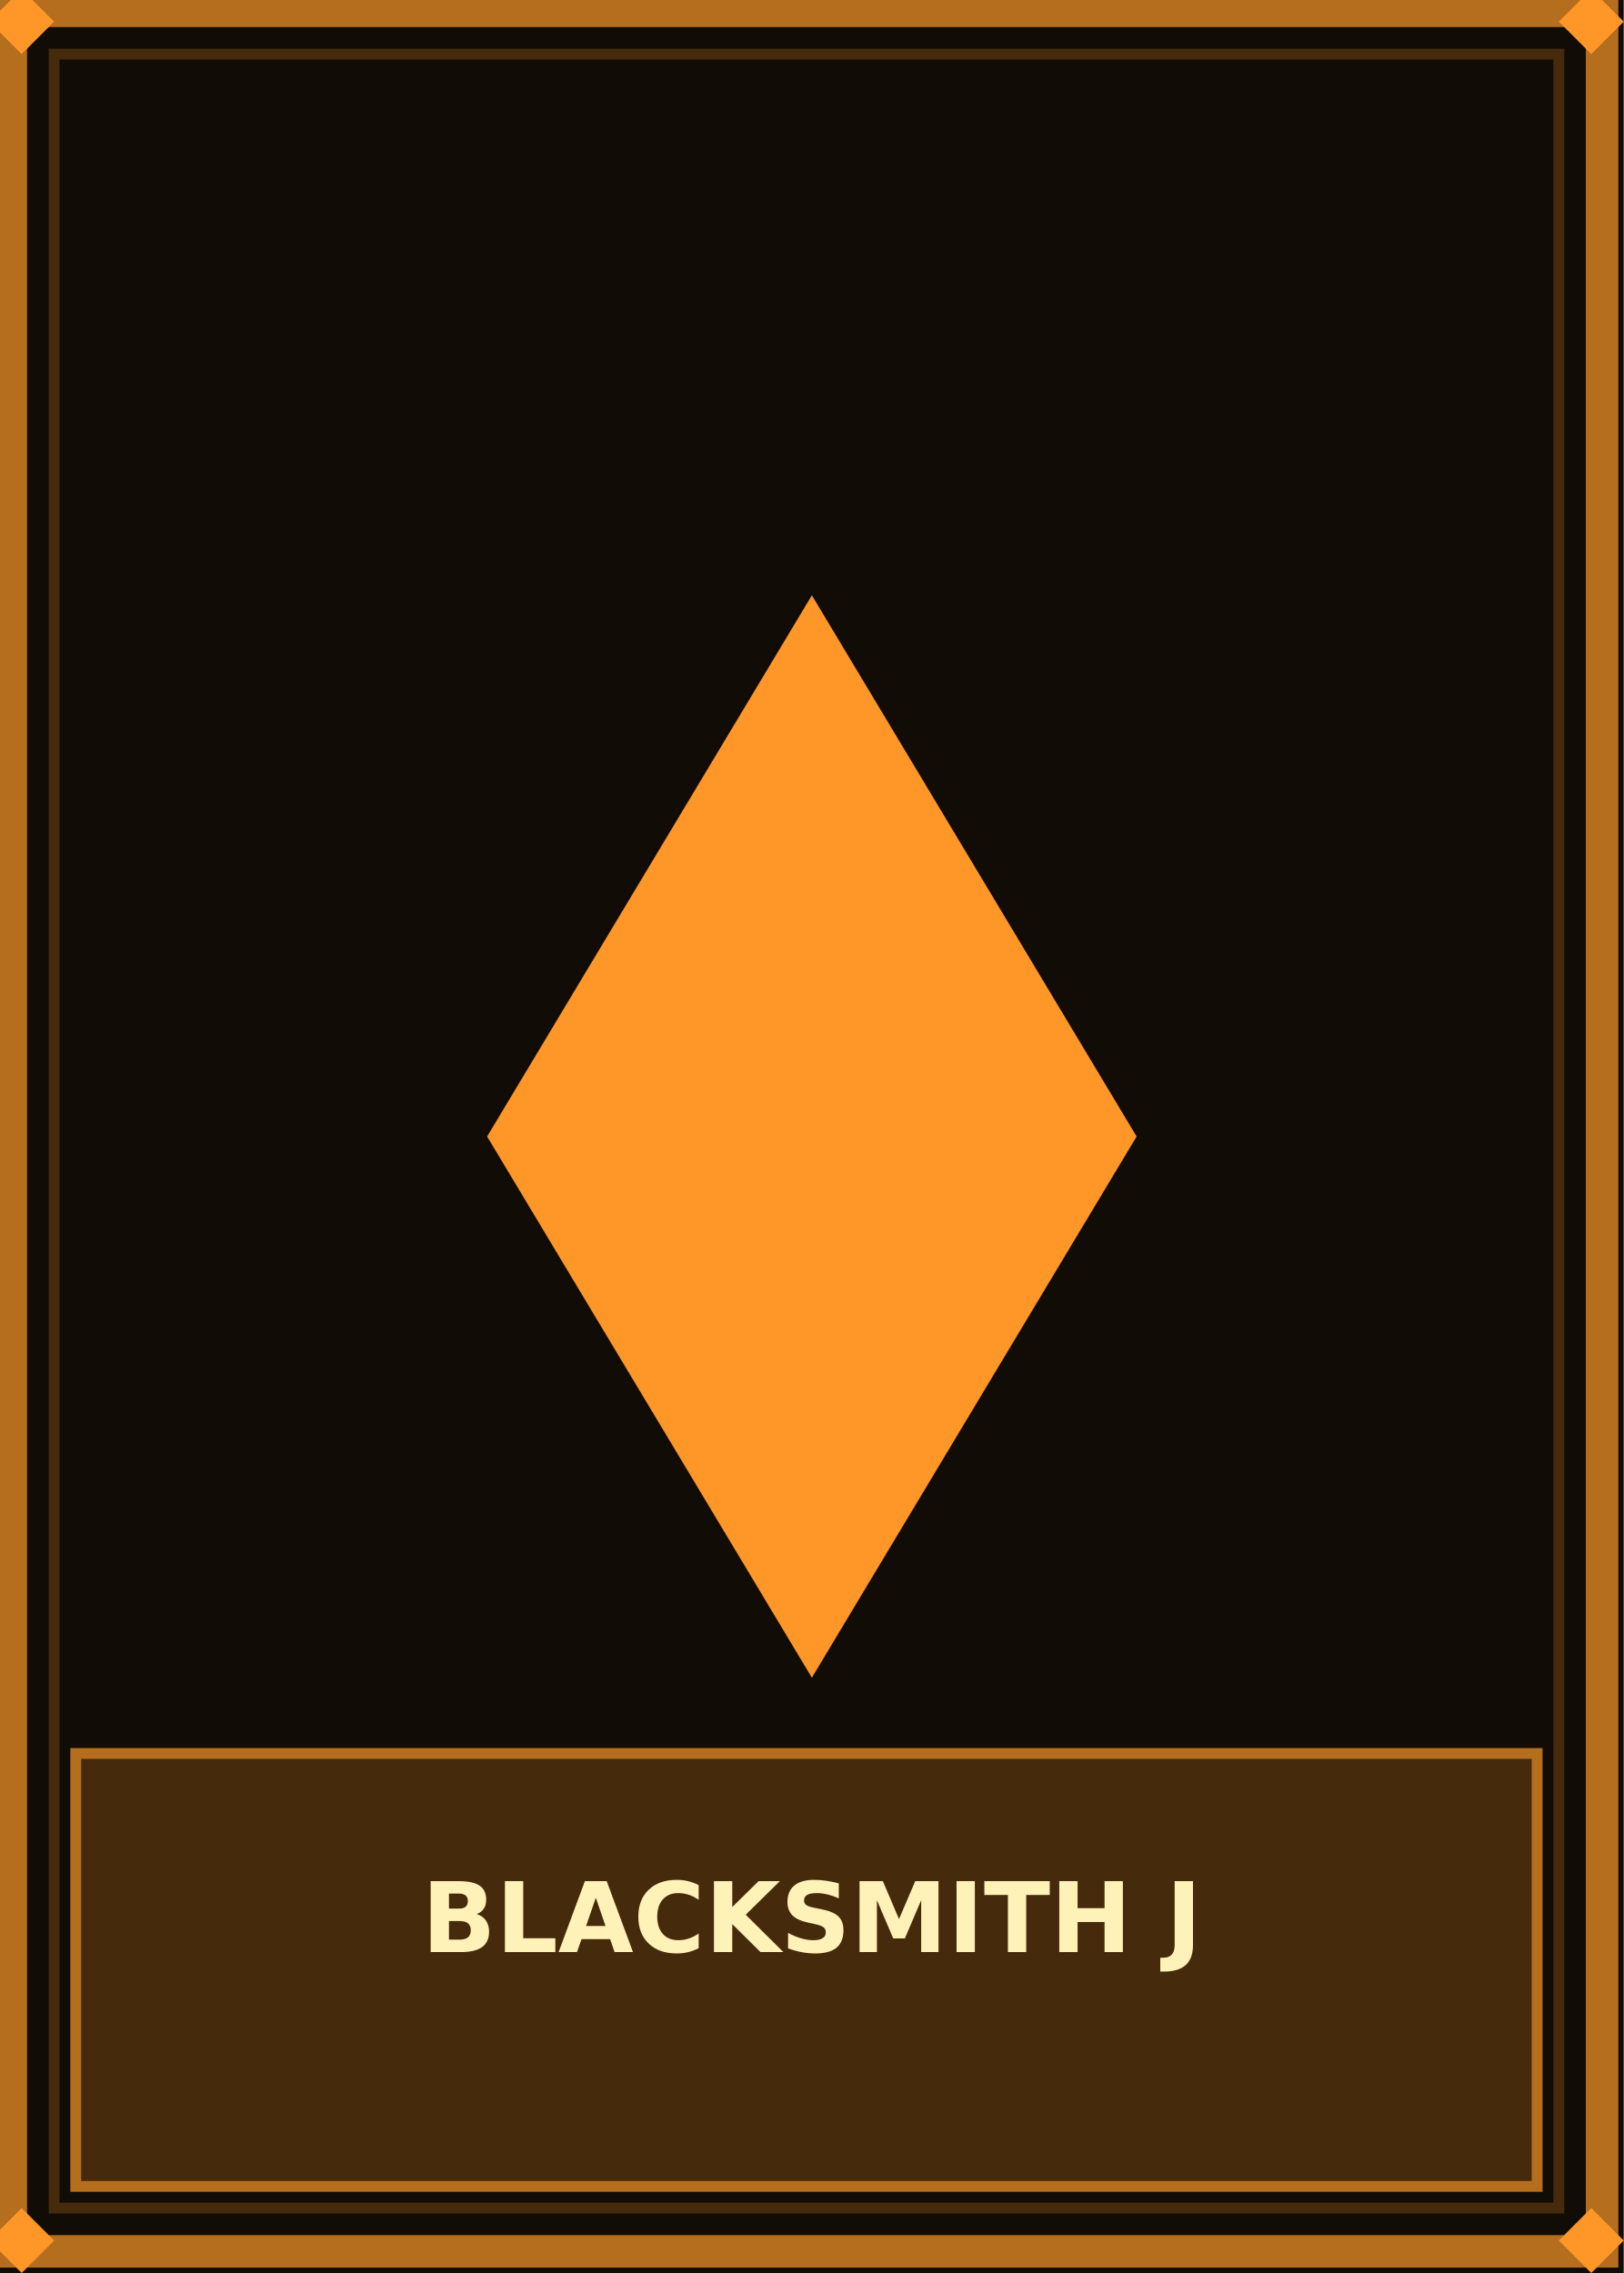
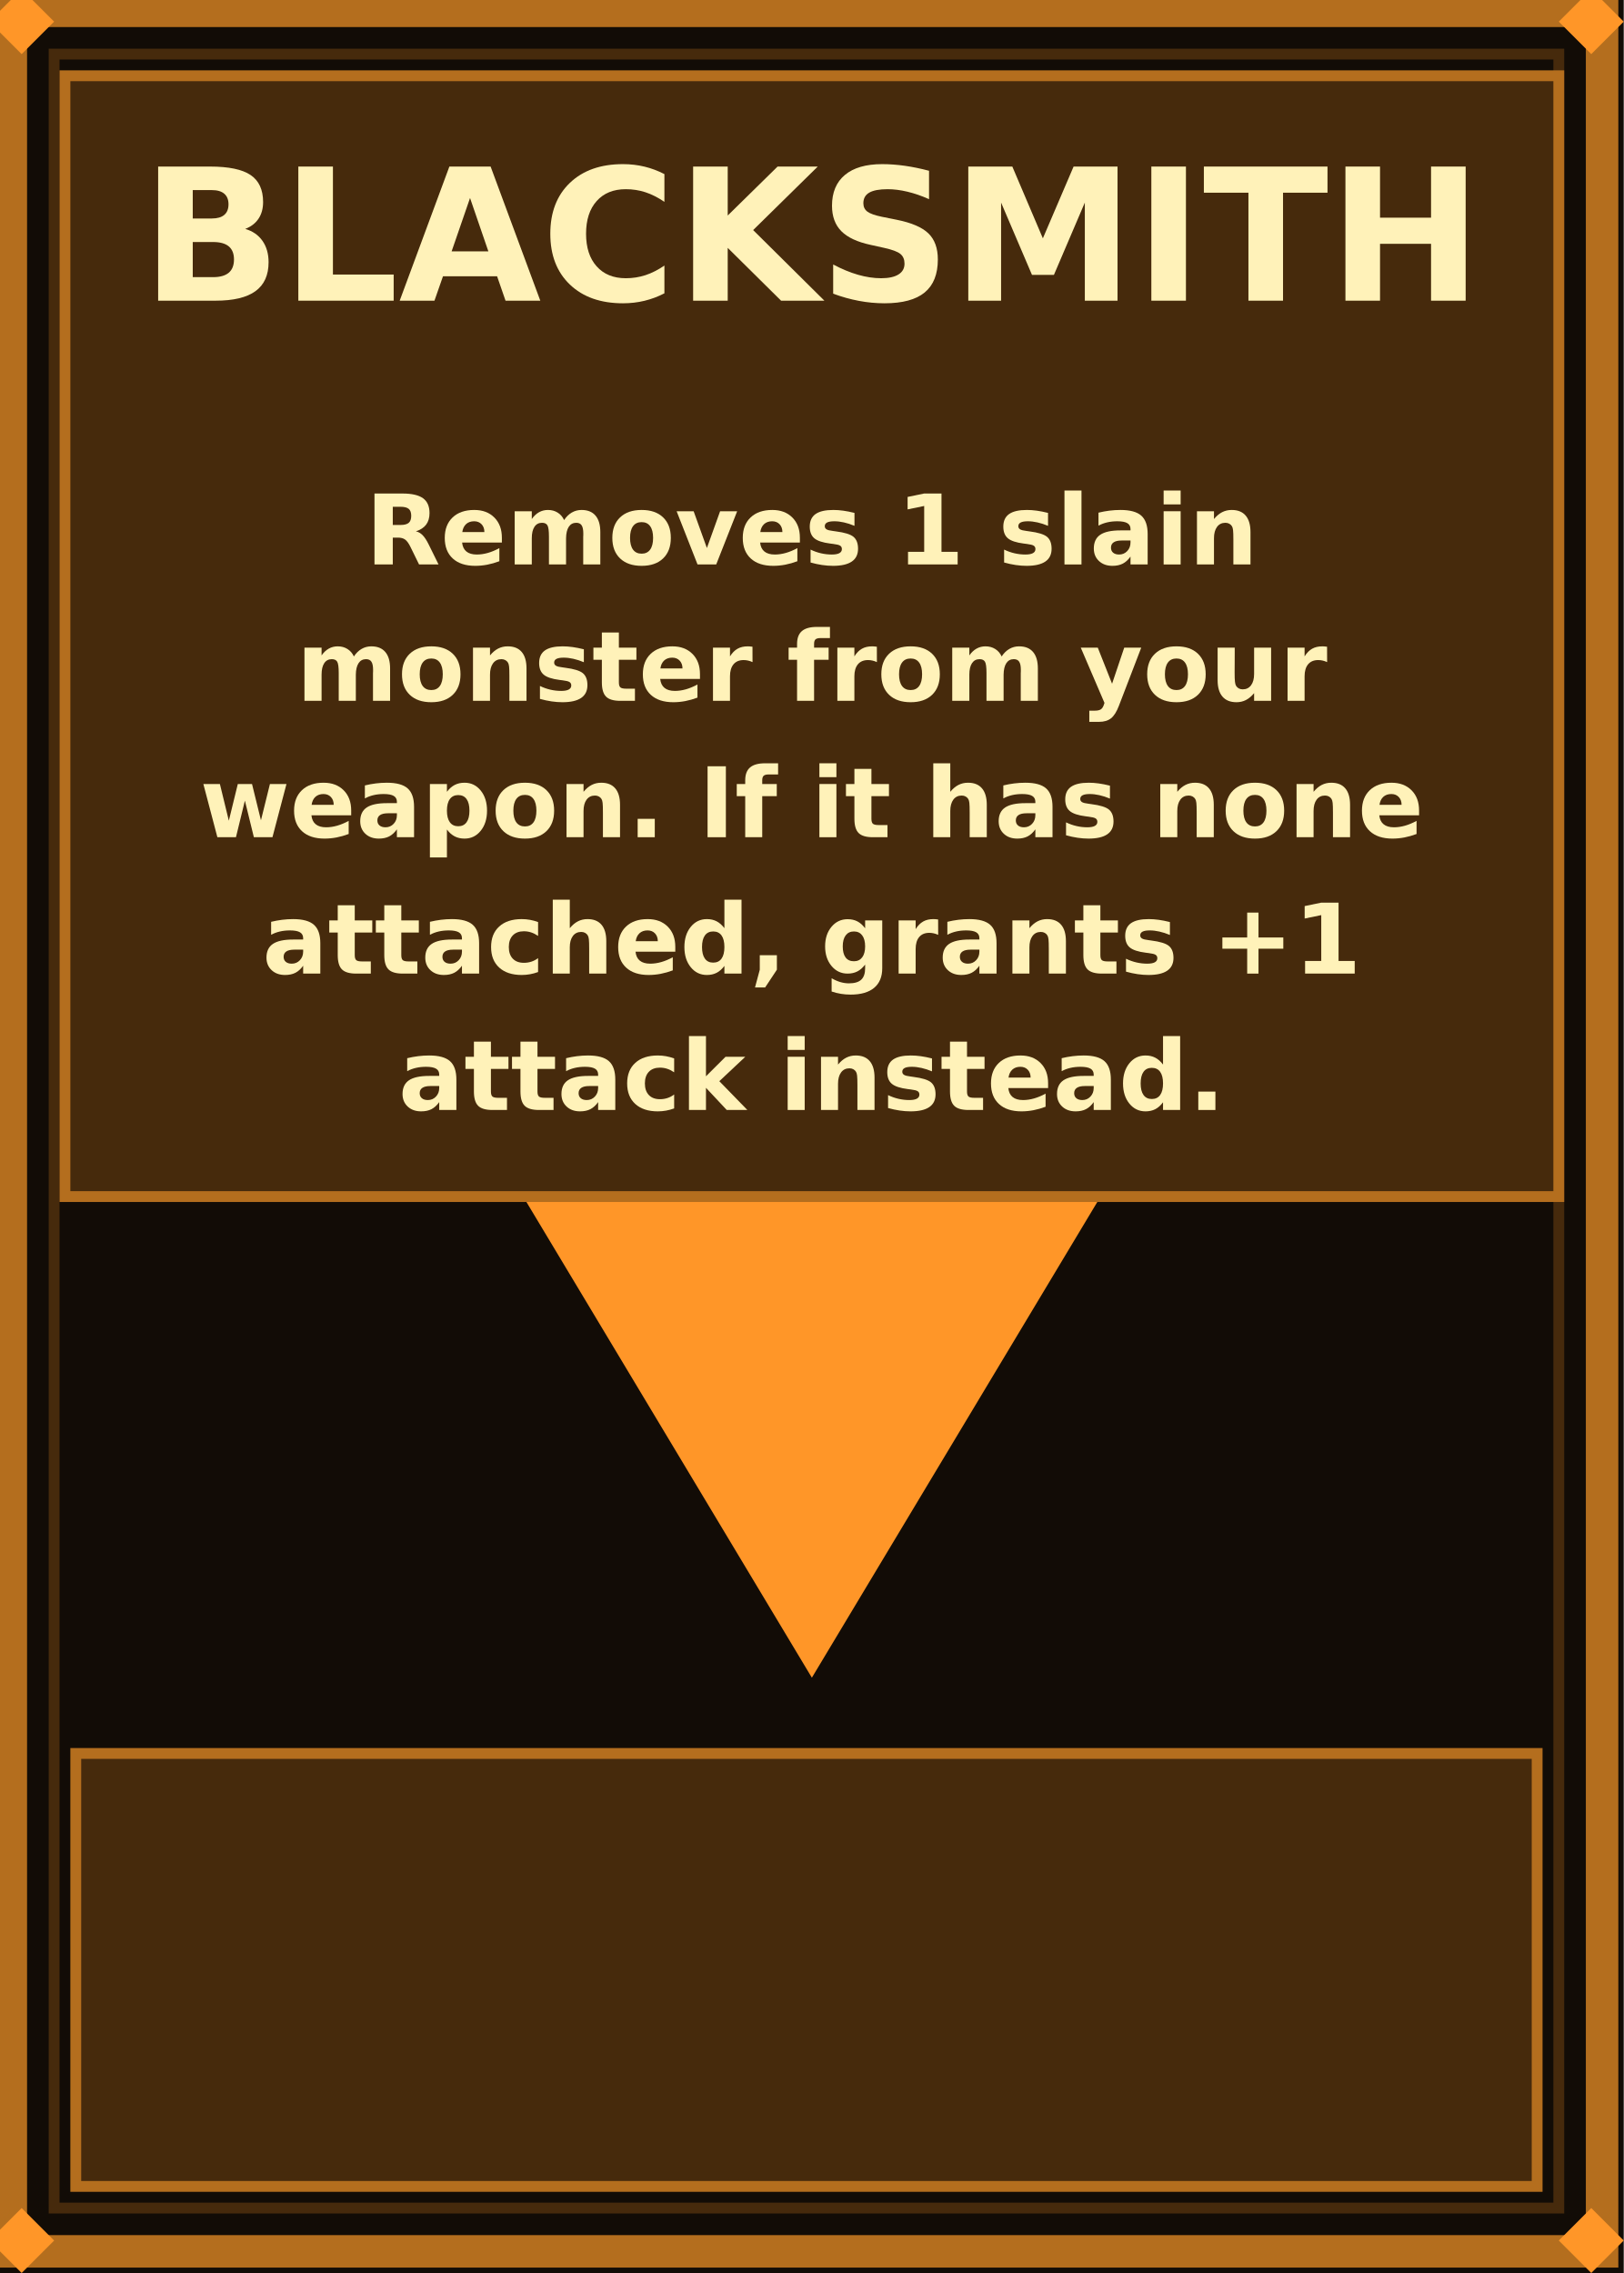
<svg xmlns="http://www.w3.org/2000/svg" width="150" height="210" viewBox="0 0 150 210">
  <rect x="0" y="0" width="150" height="210" fill="rgb(18,12,6)" />
  <rect x="1" y="1" width="147" height="207" fill="none" stroke="rgb(180,110,30)" stroke-width="3" />
  <rect x="5" y="5" width="139" height="199" fill="none" stroke="rgb(70,42,12)" stroke-width="1" />
  <polygon points="2,-1 5,2 2,5 -1,2" fill="rgb(255,150,40)" stroke-linejoin="round" />
  <polygon points="147,-1 150,2 147,5 144,2" fill="rgb(255,150,40)" stroke-linejoin="round" />
  <polygon points="2,204 5,207 2,210 -1,207" fill="rgb(255,150,40)" stroke-linejoin="round" />
  <polygon points="147,204 150,207 147,210 144,207" fill="rgb(255,150,40)" stroke-linejoin="round" />
  <polygon points="75,55 105,105 75,155 45,105" fill="rgb(255,150,40)" />
  <rect x="7" y="162" width="135" height="40" fill="rgb(70,42,12)" />
  <rect x="7" y="162" width="135" height="40" fill="none" stroke="rgb(180,110,30)" stroke-width="1" />
-   <path transform="translate(38.96,180.35) scale(0.00439,-0.00439)" d="M786 915Q877 915 924.0 955.0Q971 995 971 1073Q971 1150 924.0 1190.5Q877 1231 786 1231H573V915ZM799 262Q915 262 973.5 311.0Q1032 360 1032 459Q1032 556 974.0 604.5Q916 653 799 653H573V262ZM1157 799Q1281 763 1349.0 666.0Q1417 569 1417 428Q1417 212 1271.0 106.0Q1125 0 827 0H188V1493H766Q1077 1493 1216.5 1399.0Q1356 1305 1356 1098Q1356 989 1305.0 912.5Q1254 836 1157 799Z" fill="rgb(255,242,185)" />
-   <path transform="translate(45.82,180.35) scale(0.00439,-0.00439)" d="M188 1493H573V291H1249V0H188Z" fill="rgb(255,242,185)" />
-   <path transform="translate(51.56,180.35) scale(0.00439,-0.00439)" d="M1094 272H492L397 0H10L563 1493H1022L1575 0H1188ZM588 549H997L793 1143Z" fill="rgb(255,242,185)" />
-   <path transform="translate(58.52,180.35) scale(0.00439,-0.00439)" d="M1372 82Q1266 27 1151.0 -1.0Q1036 -29 911 -29Q538 -29 320.0 179.5Q102 388 102 745Q102 1103 320.0 1311.5Q538 1520 911 1520Q1036 1520 1151.0 1492.0Q1266 1464 1372 1409V1100Q1265 1173 1161.0 1207.0Q1057 1241 942 1241Q736 1241 618.0 1109.0Q500 977 500 745Q500 514 618.0 382.0Q736 250 942 250Q1057 250 1161.0 284.0Q1265 318 1372 391Z" fill="rgb(255,242,185)" />
-   <path transform="translate(65.13,180.35) scale(0.00439,-0.00439)" d="M188 1493H573V948L1128 1493H1575L856 786L1649 0H1167L573 588V0H188Z" fill="rgb(255,242,185)" />
-   <path transform="translate(72.10,180.35) scale(0.00439,-0.00439)" d="M1227 1446V1130Q1104 1185 987.0 1213.0Q870 1241 766 1241Q628 1241 562.0 1203.0Q496 1165 496 1085Q496 1025 540.5 991.5Q585 958 702 934L866 901Q1115 851 1220.0 749.0Q1325 647 1325 459Q1325 212 1178.5 91.5Q1032 -29 731 -29Q589 -29 446.0 -2.0Q303 25 160 78V403Q303 327 436.5 288.5Q570 250 694 250Q820 250 887.0 292.0Q954 334 954 412Q954 482 908.5 520.0Q863 558 727 588L578 621Q354 669 250.5 774.0Q147 879 147 1057Q147 1280 291.0 1400.0Q435 1520 705 1520Q828 1520 958.0 1501.5Q1088 1483 1227 1446Z" fill="rgb(255,242,185)" />
-   <path transform="translate(78.58,180.35) scale(0.00439,-0.00439)" d="M188 1493H678L1018 694L1360 1493H1849V0H1485V1092L1141 287H897L553 1092V0H188Z" fill="rgb(255,242,185)" />
-   <path transform="translate(87.54,180.35) scale(0.00439,-0.00439)" d="M188 1493H573V0H188Z" fill="rgb(255,242,185)" />
-   <path transform="translate(90.89,180.35) scale(0.00439,-0.00439)" d="M10 1493H1386V1202H891V0H506V1202H10Z" fill="rgb(255,242,185)" />
-   <path transform="translate(97.03,180.35) scale(0.00439,-0.00439)" d="M188 1493H573V924H1141V1493H1526V0H1141V633H573V0H188Z" fill="rgb(255,242,185)" />
-   <path transform="translate(107.69,180.35) scale(0.00439,-0.00439)" d="M188 1493H573V145Q573 -134 421.5 -272.0Q270 -410 -37 -410H-115V-119H-55Q65 -119 126.5 -52.0Q188 15 188 145Z" fill="rgb(255,242,185)" />
+   <rect x="6" y="7.00" width="138" height="103.55" fill="rgb(70,42,12)" />
+   <rect x="6" y="7.00" width="138" height="103.55" fill="none" stroke="rgb(180,110,30)" stroke-width="1" />
+   <path transform="translate(13.05,27.78) scale(0.0083,-0.0083)" d="M786 915Q877 915 924.0 955.0Q971 995 971 1073Q971 1150 924.0 1190.5Q877 1231 786 1231H573V915ZM799 262Q915 262 973.5 311.0Q1032 360 1032 459Q1032 556 974.0 604.5Q916 653 799 653H573V262ZM1157 799Q1281 763 1349.0 666.0Q1417 569 1417 428Q1417 212 1271.0 106.0Q1125 0 827 0H188V1493H766Q1077 1493 1216.5 1399.0Q1356 1305 1356 1098Q1356 989 1305.0 912.5Q1254 836 1157 799Z" fill="rgb(255,242,185)" />
+   <path transform="translate(26.00,27.78) scale(0.0083,-0.0083)" d="M188 1493H573V291H1249V0H188Z" fill="rgb(255,242,185)" />
+   <path transform="translate(36.84,27.78) scale(0.0083,-0.0083)" d="M1094 272H492L397 0H10L563 1493H1022L1575 0H1188ZM588 549H997L793 1143Z" fill="rgb(255,242,185)" />
+   <path transform="translate(49.99,27.78) scale(0.0083,-0.0083)" d="M1372 82Q1266 27 1151.0 -1.0Q1036 -29 911 -29Q538 -29 320.0 179.5Q102 388 102 745Q102 1103 320.0 1311.5Q538 1520 911 1520Q1036 1520 1151.0 1492.0Q1266 1464 1372 1409V1100Q1265 1173 1161.0 1207.0Q1057 1241 942 1241Q736 1241 618.0 1109.0Q500 977 500 745Q500 514 618.0 382.0Q736 250 942 250Q1057 250 1161.0 284.0Q1265 318 1372 391Z" fill="rgb(255,242,185)" />
+   <path transform="translate(62.47,27.78) scale(0.0083,-0.0083)" d="M188 1493H573V948L1128 1493H1575L856 786L1649 0H1167L573 588V0H188Z" fill="rgb(255,242,185)" />
+   <path transform="translate(75.64,27.78) scale(0.0083,-0.0083)" d="M1227 1446V1130Q1104 1185 987.0 1213.0Q870 1241 766 1241Q628 1241 562.0 1203.0Q496 1165 496 1085Q496 1025 540.5 991.5Q585 958 702 934L866 901Q1115 851 1220.0 749.0Q1325 647 1325 459Q1325 212 1178.5 91.5Q1032 -29 731 -29Q589 -29 446.0 -2.0Q303 25 160 78V403Q303 327 436.5 288.5Q570 250 694 250Q820 250 887.0 292.0Q954 334 954 412Q954 482 908.5 520.0Q863 558 727 588L578 621Q354 669 250.5 774.0Q147 879 147 1057Q147 1280 291.0 1400.0Q435 1520 705 1520Q828 1520 958.0 1501.5Q1088 1483 1227 1446Z" fill="rgb(255,242,185)" />
+   <path transform="translate(87.89,27.78) scale(0.0083,-0.0083)" d="M188 1493H678L1018 694L1360 1493H1849V0H1485V1092L1141 287H897L553 1092V0H188Z" fill="rgb(255,242,185)" />
+   <path transform="translate(104.80,27.78) scale(0.0083,-0.0083)" d="M188 1493H573V0H188Z" fill="rgb(255,242,185)" />
+   <path transform="translate(111.13,27.78) scale(0.0083,-0.0083)" d="M10 1493H1386V1202H891V0H506V1202H10Z" fill="rgb(255,242,185)" />
+   <path transform="translate(122.73,27.78) scale(0.0083,-0.0083)" d="M188 1493H573V924H1141V1493H1526V0H1141V633H573V0H188Z" fill="rgb(255,242,185)" />
+   <path transform="translate(33.77,52.15) scale(0.00439,-0.00439)" d="M735 831Q856 831 908.5 876.0Q961 921 961 1024Q961 1126 908.5 1170.0Q856 1214 735 1214H573V831ZM573 565V0H188V1493H776Q1071 1493 1208.5 1394.0Q1346 1295 1346 1081Q1346 933 1274.5 838.0Q1203 743 1059 698Q1138 680 1200.5 616.5Q1263 553 1327 424L1536 0H1126L944 371Q889 483 832.5 524.0Q776 565 682 565Z" fill="rgb(255,242,185)" />
+   <path transform="translate(40.70,52.15) scale(0.00439,-0.00439)" d="M1290 563V461H453Q466 335 544.0 272.0Q622 209 762 209Q875 209 993.5 242.5Q1112 276 1237 344V68Q1110 20 983.0 -4.5Q856 -29 729 -29Q425 -29 256.5 125.5Q88 280 88 559Q88 833 253.5 990.0Q419 1147 709 1147Q973 1147 1131.5 988.0Q1290 829 1290 563ZM922 682Q922 784 862.5 846.5Q803 909 707 909Q603 909 538.0 850.5Q473 792 457 682Z" fill="rgb(255,242,185)" />
+   <path transform="translate(46.80,52.15) scale(0.00439,-0.00439)" d="M1210 934Q1278 1038 1371.5 1092.5Q1465 1147 1577 1147Q1770 1147 1871.0 1028.0Q1972 909 1972 682V0H1612V584Q1613 597 1613.5 611.0Q1614 625 1614 651Q1614 770 1579.0 823.5Q1544 877 1466 877Q1364 877 1308.5 793.0Q1253 709 1251 550V0H891V584Q891 770 859.0 823.5Q827 877 745 877Q642 877 586.0 792.5Q530 708 530 551V0H170V1120H530V956Q596 1051 681.5 1099.0Q767 1147 870 1147Q986 1147 1075.0 1091.0Q1164 1035 1210 934Z" fill="rgb(255,242,185)" />
+   <path transform="translate(56.18,52.15) scale(0.00439,-0.00439)" d="M705 891Q586 891 523.5 805.5Q461 720 461 559Q461 398 523.5 312.5Q586 227 705 227Q822 227 884.0 312.5Q946 398 946 559Q946 720 884.0 805.5Q822 891 705 891ZM705 1147Q994 1147 1156.5 991.0Q1319 835 1319 559Q1319 283 1156.5 127.0Q994 -29 705 -29Q415 -29 251.5 127.0Q88 283 88 559Q88 835 251.5 991.0Q415 1147 705 1147Z" fill="rgb(255,242,185)" />
+   <path transform="translate(62.37,52.15) scale(0.00439,-0.00439)" d="M31 1120H389L668 346L946 1120H1305L864 0H471Z" fill="rgb(255,242,185)" />
+   <path transform="translate(68.23,52.15) scale(0.00439,-0.00439)" d="M1290 563V461H453Q466 335 544.0 272.0Q622 209 762 209Q875 209 993.5 242.5Q1112 276 1237 344V68Q1110 20 983.0 -4.5Q856 -29 729 -29Q425 -29 256.5 125.5Q88 280 88 559Q88 833 253.5 990.0Q419 1147 709 1147Q973 1147 1131.5 988.0Q1290 829 1290 563ZM922 682Q922 784 862.5 846.5Q803 909 707 909Q603 909 538.0 850.5Q473 792 457 682Z" fill="rgb(255,242,185)" />
+   <path transform="translate(74.34,52.15) scale(0.00439,-0.00439)" d="M1047 1085V813Q932 861 825.0 885.0Q718 909 623 909Q521 909 471.5 883.5Q422 858 422 805Q422 762 459.5 739.0Q497 716 594 705L657 696Q932 661 1027.0 581.0Q1122 501 1122 330Q1122 151 990.0 61.0Q858 -29 596 -29Q485 -29 366.5 -11.5Q248 6 123 41V313Q230 261 342.5 235.0Q455 209 571 209Q676 209 729.0 238.0Q782 267 782 324Q782 372 745.5 395.5Q709 419 600 432L537 440Q298 470 202.0 551.0Q106 632 106 797Q106 975 228.0 1061.0Q350 1147 602 1147Q701 1147 810.0 1132.0Q919 1117 1047 1085Z" fill="rgb(255,242,185)" />
+   <path transform="translate(82.83,52.15) scale(0.00439,-0.00439)" d="M240 266H580V1231L231 1159V1421L578 1493H944V266H1284V0H240Z" fill="rgb(255,242,185)" />
+   <path transform="translate(92.22,52.15) scale(0.00439,-0.00439)" d="M1047 1085V813Q932 861 825.0 885.0Q718 909 623 909Q521 909 471.5 883.5Q422 858 422 805Q422 762 459.5 739.0Q497 716 594 705L657 696Q932 661 1027.0 581.0Q1122 501 1122 330Q1122 151 990.0 61.0Q858 -29 596 -29Q485 -29 366.5 -11.5Q248 6 123 41V313Q230 261 342.5 235.0Q455 209 571 209Q676 209 729.0 238.0Q782 267 782 324Q782 372 745.5 395.5Q709 419 600 432L537 440Q298 470 202.0 551.0Q106 632 106 797Q106 975 228.0 1061.0Q350 1147 602 1147Q701 1147 810.0 1132.0Q919 1117 1047 1085Z" fill="rgb(255,242,185)" />
+   <path transform="translate(97.58,52.15) scale(0.00439,-0.00439)" d="M172 1556H530V0H172Z" fill="rgb(255,242,185)" />
+   <path transform="translate(100.66,52.15) scale(0.00439,-0.00439)" d="M674 504Q562 504 505.5 466.0Q449 428 449 354Q449 286 494.5 247.5Q540 209 621 209Q722 209 791.0 281.5Q860 354 860 463V504ZM1221 639V0H860V166Q788 64 698.0 17.5Q608 -29 479 -29Q305 -29 196.5 72.5Q88 174 88 336Q88 533 223.5 625.0Q359 717 649 717H860V745Q860 830 793.0 869.5Q726 909 584 909Q469 909 370.0 886.0Q271 863 186 817V1090Q301 1118 417.0 1132.5Q533 1147 649 1147Q952 1147 1086.5 1027.5Q1221 908 1221 639Z" fill="rgb(255,242,185)" />
+   <path transform="translate(106.74,52.15) scale(0.00439,-0.00439)" d="M172 1120H530V0H172ZM172 1556H530V1264H172Z" fill="rgb(255,242,185)" />
+   <path transform="translate(109.82,52.15) scale(0.00439,-0.00439)" d="M1298 682V0H938V111V522Q938 667 931.5 722.0Q925 777 909 803Q888 838 852.0 857.5Q816 877 770 877Q658 877 594.0 790.5Q530 704 530 551V0H172V1120H530V956Q611 1054 702.0 1100.5Q793 1147 903 1147Q1097 1147 1197.5 1028.0Q1298 909 1298 682Z" fill="rgb(255,242,185)" />
+   <path transform="translate(27.38,64.75) scale(0.00439,-0.00439)" d="M1210 934Q1278 1038 1371.5 1092.5Q1465 1147 1577 1147Q1770 1147 1871.0 1028.0Q1972 909 1972 682V0H1612V584Q1613 597 1613.5 611.0Q1614 625 1614 651Q1614 770 1579.0 823.5Q1544 877 1466 877Q1364 877 1308.5 793.0Q1253 709 1251 550V0H891V584Q891 770 859.0 823.5Q827 877 745 877Q642 877 586.0 792.5Q530 708 530 551V0H170V1120H530V956Q596 1051 681.5 1099.0Q767 1147 870 1147Q986 1147 1075.0 1091.0Q1164 1035 1210 934Z" fill="rgb(255,242,185)" />
+   <path transform="translate(36.75,64.75) scale(0.00439,-0.00439)" d="M705 891Q586 891 523.5 805.5Q461 720 461 559Q461 398 523.5 312.5Q586 227 705 227Q822 227 884.0 312.5Q946 398 946 559Q946 720 884.0 805.5Q822 891 705 891ZM705 1147Q994 1147 1156.5 991.0Q1319 835 1319 559Q1319 283 1156.5 127.0Q994 -29 705 -29Q415 -29 251.5 127.0Q88 283 88 559Q88 835 251.5 991.0Q415 1147 705 1147Z" fill="rgb(255,242,185)" />
+   <path transform="translate(42.94,64.75) scale(0.00439,-0.00439)" d="M1298 682V0H938V111V522Q938 667 931.5 722.0Q925 777 909 803Q888 838 852.0 857.5Q816 877 770 877Q658 877 594.0 790.5Q530 704 530 551V0H172V1120H530V956Q611 1054 702.0 1100.5Q793 1147 903 1147Q1097 1147 1197.5 1028.0Q1298 909 1298 682Z" fill="rgb(255,242,185)" />
+   <path transform="translate(49.34,64.75) scale(0.00439,-0.00439)" d="M1047 1085V813Q932 861 825.0 885.0Q718 909 623 909Q521 909 471.5 883.5Q422 858 422 805Q422 762 459.5 739.0Q497 716 594 705L657 696Q932 661 1027.0 581.0Q1122 501 1122 330Q1122 151 990.0 61.0Q858 -29 596 -29Q485 -29 366.5 -11.5Q248 6 123 41V313Q230 261 342.5 235.0Q455 209 571 209Q676 209 729.0 238.0Q782 267 782 324Q782 372 745.5 395.5Q709 419 600 432L537 440Q298 470 202.0 551.0Q106 632 106 797Q106 975 228.0 1061.0Q350 1147 602 1147Q701 1147 810.0 1132.0Q919 1117 1047 1085Z" fill="rgb(255,242,185)" />
+   <path transform="translate(54.70,64.75) scale(0.00439,-0.00439)" d="M563 1438V1120H932V864H563V389Q563 311 594.0 283.5Q625 256 717 256H901V0H594Q382 0 293.5 88.5Q205 177 205 389V864H27V1120H205V1438Z" fill="rgb(255,242,185)" />
+   <path transform="translate(59.00,64.75) scale(0.00439,-0.00439)" d="M1290 563V461H453Q466 335 544.0 272.0Q622 209 762 209Q875 209 993.5 242.5Q1112 276 1237 344V68Q1110 20 983.0 -4.5Q856 -29 729 -29Q425 -29 256.5 125.5Q88 280 88 559Q88 833 253.5 990.0Q419 1147 709 1147Q973 1147 1131.5 988.0Q1290 829 1290 563ZM922 682Q922 784 862.5 846.5Q803 909 707 909Q603 909 538.0 850.5Q473 792 457 682Z" fill="rgb(255,242,185)" />
+   <path transform="translate(65.11,64.75) scale(0.00439,-0.00439)" d="M1004 815Q957 837 910.5 847.5Q864 858 817 858Q679 858 604.5 769.5Q530 681 530 516V0H172V1120H530V936Q599 1046 688.5 1096.5Q778 1147 903 1147Q921 1147 942.0 1145.5Q963 1144 1003 1139Z" fill="rgb(255,242,185)" />
+   <path transform="translate(72.68,64.75) scale(0.00439,-0.00439)" d="M909 1556V1321H711Q635 1321 605.0 1293.5Q575 1266 575 1198V1120H881V864H575V0H217V864H39V1120H217V1198Q217 1381 319.0 1468.5Q421 1556 635 1556Z" fill="rgb(255,242,185)" />
+   <path transform="translate(76.60,64.75) scale(0.00439,-0.00439)" d="M1004 815Q957 837 910.5 847.5Q864 858 817 858Q679 858 604.5 769.5Q530 681 530 516V0H172V1120H530V936Q599 1046 688.5 1096.5Q778 1147 903 1147Q921 1147 942.0 1145.5Q963 1144 1003 1139Z" fill="rgb(255,242,185)" />
+   <path transform="translate(81.03,64.75) scale(0.00439,-0.00439)" d="M705 891Q586 891 523.5 805.5Q461 720 461 559Q461 398 523.5 312.5Q586 227 705 227Q822 227 884.0 312.5Q946 398 946 559Q946 720 884.0 805.5Q822 891 705 891ZM705 1147Q994 1147 1156.5 991.0Q1319 835 1319 559Q1319 283 1156.5 127.0Q994 -29 705 -29Q415 -29 251.5 127.0Q88 283 88 559Q88 835 251.5 991.0Q415 1147 705 1147Z" fill="rgb(255,242,185)" />
+   <path transform="translate(87.22,64.75) scale(0.00439,-0.00439)" d="M1210 934Q1278 1038 1371.5 1092.5Q1465 1147 1577 1147Q1770 1147 1871.0 1028.0Q1972 909 1972 682V0H1612V584Q1613 597 1613.5 611.0Q1614 625 1614 651Q1614 770 1579.0 823.5Q1544 877 1466 877Q1364 877 1308.5 793.0Q1253 709 1251 550V0H891V584Q891 770 859.0 823.5Q827 877 745 877Q642 877 586.0 792.5Q530 708 530 551V0H170V1120H530V956Q596 1051 681.5 1099.0Q767 1147 870 1147Q986 1147 1075.0 1091.0Q1164 1035 1210 934Z" fill="rgb(255,242,185)" />
+   <path transform="translate(99.73,64.75) scale(0.00439,-0.00439)" d="M25 1120H383L684 360L940 1120H1298L827 -106Q756 -293 661.5 -367.5Q567 -442 412 -442H205V-207H317Q408 -207 449.5 -178.0Q491 -149 514 -74L524 -43Z" fill="rgb(255,242,185)" />
+   <path transform="translate(105.59,64.75) scale(0.00439,-0.00439)" d="M705 891Q586 891 523.5 805.5Q461 720 461 559Q461 398 523.5 312.5Q586 227 705 227Q822 227 884.0 312.5Q946 398 946 559Q946 720 884.0 805.5Q822 891 705 891ZM705 1147Q994 1147 1156.5 991.0Q1319 835 1319 559Q1319 283 1156.5 127.0Q994 -29 705 -29Q415 -29 251.5 127.0Q88 283 88 559Q88 835 251.5 991.0Q415 1147 705 1147Z" fill="rgb(255,242,185)" />
+   <path transform="translate(111.78,64.75) scale(0.00439,-0.00439)" d="M160 436V1120H520V1008Q520 917 519.0 779.5Q518 642 518 596Q518 461 525.0 401.5Q532 342 549 315Q571 280 606.5 261.0Q642 242 688 242Q800 242 864.0 328.0Q928 414 928 567V1120H1286V0H928V162Q847 64 756.5 17.5Q666 -29 557 -29Q363 -29 261.5 90.0Q160 209 160 436Z" fill="rgb(255,242,185)" />
+   <path transform="translate(118.19,64.75) scale(0.00439,-0.00439)" d="M1004 815Q957 837 910.5 847.5Q864 858 817 858Q679 858 604.5 769.5Q530 681 530 516V0H172V1120H530V936Q599 1046 688.5 1096.5Q778 1147 903 1147Q921 1147 942.0 1145.5Q963 1144 1003 1139Z" fill="rgb(255,242,185)" />
+   <path transform="translate(18.47,77.35) scale(0.00439,-0.00439)" d="M72 1120H420L608 348L797 1120H1096L1284 356L1473 1120H1821L1526 0H1135L946 770L758 0H367Z" fill="rgb(255,242,185)" />
+   <path transform="translate(26.78,77.35) scale(0.00439,-0.00439)" d="M1290 563V461H453Q466 335 544.0 272.0Q622 209 762 209Q875 209 993.5 242.5Q1112 276 1237 344V68Q1110 20 983.0 -4.5Q856 -29 729 -29Q425 -29 256.5 125.5Q88 280 88 559Q88 833 253.5 990.0Q419 1147 709 1147Q973 1147 1131.5 988.0Q1290 829 1290 563ZM922 682Q922 784 862.5 846.5Q803 909 707 909Q603 909 538.0 850.5Q473 792 457 682Z" fill="rgb(255,242,185)" />
+   <path transform="translate(32.89,77.35) scale(0.00439,-0.00439)" d="M674 504Q562 504 505.5 466.0Q449 428 449 354Q449 286 494.5 247.5Q540 209 621 209Q722 209 791.0 281.5Q860 354 860 463V504ZM1221 639V0H860V166Q788 64 698.0 17.5Q608 -29 479 -29Q305 -29 196.5 72.5Q88 174 88 336Q88 533 223.5 625.0Q359 717 649 717H860V745Q860 830 793.0 869.5Q726 909 584 909Q469 909 370.0 886.0Q271 863 186 817V1090Q301 1118 417.0 1132.5Q533 1147 649 1147Q952 1147 1086.5 1027.5Q1221 908 1221 639Z" fill="rgb(255,242,185)" />
+   <path transform="translate(38.96,77.35) scale(0.00439,-0.00439)" d="M530 162V-426H172V1120H530V956Q604 1054 694.0 1100.5Q784 1147 901 1147Q1108 1147 1241.0 982.5Q1374 818 1374 559Q1374 300 1241.0 135.5Q1108 -29 901 -29Q784 -29 694.0 17.5Q604 64 530 162ZM768 887Q653 887 591.5 802.5Q530 718 530 559Q530 400 591.5 315.5Q653 231 768 231Q883 231 943.5 315.0Q1004 399 1004 559Q1004 719 943.5 803.0Q883 887 768 887Z" fill="rgb(255,242,185)" />
+   <path transform="translate(45.40,77.35) scale(0.00439,-0.00439)" d="M705 891Q586 891 523.5 805.5Q461 720 461 559Q461 398 523.5 312.5Q586 227 705 227Q822 227 884.0 312.5Q946 398 946 559Q946 720 884.0 805.5Q822 891 705 891ZM705 1147Q994 1147 1156.5 991.0Q1319 835 1319 559Q1319 283 1156.5 127.0Q994 -29 705 -29Q415 -29 251.5 127.0Q88 283 88 559Q88 835 251.5 991.0Q415 1147 705 1147Z" fill="rgb(255,242,185)" />
+   <path transform="translate(51.58,77.35) scale(0.00439,-0.00439)" d="M1298 682V0H938V111V522Q938 667 931.5 722.0Q925 777 909 803Q888 838 852.0 857.5Q816 877 770 877Q658 877 594.0 790.5Q530 704 530 551V0H172V1120H530V956Q611 1054 702.0 1100.5Q793 1147 903 1147Q1097 1147 1197.5 1028.0Q1298 909 1298 682Z" fill="rgb(255,242,185)" />
+   <path transform="translate(57.99,77.35) scale(0.00439,-0.00439)" d="M209 387H569V0H209Z" fill="rgb(255,242,185)" />
+   <path transform="translate(64.54,77.35) scale(0.00439,-0.00439)" d="M188 1493H573V0H188Z" fill="rgb(255,242,185)" />
+   <path transform="translate(67.89,77.35) scale(0.00439,-0.00439)" d="M909 1556V1321H711Q635 1321 605.0 1293.5Q575 1266 575 1198V1120H881V864H575V0H217V864H39V1120H217V1198Q217 1381 319.0 1468.5Q421 1556 635 1556Z" fill="rgb(255,242,185)" />
+   <path transform="translate(74.94,77.35) scale(0.00439,-0.00439)" d="M172 1120H530V0H172ZM172 1556H530V1264H172Z" fill="rgb(255,242,185)" />
+   <path transform="translate(78.03,77.35) scale(0.00439,-0.00439)" d="M563 1438V1120H932V864H563V389Q563 311 594.0 283.5Q625 256 717 256H901V0H594Q382 0 293.5 88.5Q205 177 205 389V864H27V1120H205V1438Z" fill="rgb(255,242,185)" />
+   <path transform="translate(85.46,77.35) scale(0.00439,-0.00439)" d="M1298 682V0H938V111V520Q938 667 931.5 722.0Q925 777 909 803Q888 838 852.0 857.5Q816 877 770 877Q658 877 594.0 790.5Q530 704 530 551V0H172V1556H530V956Q611 1054 702.0 1100.5Q793 1147 903 1147Q1097 1147 1197.5 1028.0Q1298 909 1298 682Z" fill="rgb(255,242,185)" />
+   <path transform="translate(91.87,77.35) scale(0.00439,-0.00439)" d="M674 504Q562 504 505.5 466.0Q449 428 449 354Q449 286 494.5 247.5Q540 209 621 209Q722 209 791.0 281.5Q860 354 860 463V504ZM1221 639V0H860V166Q788 64 698.0 17.5Q608 -29 479 -29Q305 -29 196.5 72.5Q88 174 88 336Q88 533 223.5 625.0Q359 717 649 717H860V745Q860 830 793.0 869.5Q726 909 584 909Q469 909 370.0 886.0Q271 863 186 817V1090Q301 1118 417.0 1132.5Q533 1147 649 1147Q952 1147 1086.5 1027.5Q1221 908 1221 639Z" fill="rgb(255,242,185)" />
+   <path transform="translate(97.94,77.35) scale(0.00439,-0.00439)" d="M1047 1085V813Q932 861 825.0 885.0Q718 909 623 909Q521 909 471.5 883.5Q422 858 422 805Q422 762 459.5 739.0Q497 716 594 705L657 696Q932 661 1027.0 581.0Q1122 501 1122 330Q1122 151 990.0 61.0Q858 -29 596 -29Q485 -29 366.5 -11.5Q248 6 123 41V313Q230 261 342.5 235.0Q455 209 571 209Q676 209 729.0 238.0Q782 267 782 324Q782 372 745.5 395.5Q709 419 600 432L537 440Q298 470 202.0 551.0Q106 632 106 797Q106 975 228.0 1061.0Q350 1147 602 1147Q701 1147 810.0 1132.0Q919 1117 1047 1085Z" fill="rgb(255,242,185)" />
+   <path transform="translate(106.43,77.35) scale(0.00439,-0.00439)" d="M1298 682V0H938V111V522Q938 667 931.5 722.0Q925 777 909 803Q888 838 852.0 857.5Q816 877 770 877Q658 877 594.0 790.5Q530 704 530 551V0H172V1120H530V956Q611 1054 702.0 1100.5Q793 1147 903 1147Q1097 1147 1197.5 1028.0Q1298 909 1298 682Z" fill="rgb(255,242,185)" />
+   <path transform="translate(112.84,77.35) scale(0.00439,-0.00439)" d="M705 891Q586 891 523.5 805.5Q461 720 461 559Q461 398 523.5 312.5Q586 227 705 227Q822 227 884.0 312.5Q946 398 946 559Q946 720 884.0 805.5Q822 891 705 891ZM705 1147Q994 1147 1156.5 991.0Q1319 835 1319 559Q1319 283 1156.5 127.0Q994 -29 705 -29Q415 -29 251.5 127.0Q88 283 88 559Q88 835 251.5 991.0Q415 1147 705 1147Z" fill="rgb(255,242,185)" />
+   <path transform="translate(119.02,77.35) scale(0.00439,-0.00439)" d="M1298 682V0H938V111V522Q938 667 931.5 722.0Q925 777 909 803Q888 838 852.0 857.5Q816 877 770 877Q658 877 594.0 790.5Q530 704 530 551V0H172V1120H530V956Q611 1054 702.0 1100.5Q793 1147 903 1147Q1097 1147 1197.5 1028.0Q1298 909 1298 682Z" fill="rgb(255,242,185)" />
+   <path transform="translate(125.43,77.35) scale(0.00439,-0.00439)" d="M1290 563V461H453Q466 335 544.0 272.0Q622 209 762 209Q875 209 993.5 242.5Q1112 276 1237 344V68Q1110 20 983.0 -4.5Q856 -29 729 -29Q425 -29 256.5 125.5Q88 280 88 559Q88 833 253.5 990.0Q419 1147 709 1147Q973 1147 1131.5 988.0Q1290 829 1290 563ZM922 682Q922 784 862.5 846.5Q803 909 707 909Q603 909 538.0 850.5Q473 792 457 682Z" fill="rgb(255,242,185)" />
+   <path transform="translate(24.23,89.95) scale(0.00439,-0.00439)" d="M674 504Q562 504 505.5 466.0Q449 428 449 354Q449 286 494.5 247.5Q540 209 621 209Q722 209 791.0 281.5Q860 354 860 463V504ZM1221 639V0H860V166Q788 64 698.0 17.5Q608 -29 479 -29Q305 -29 196.5 72.5Q88 174 88 336Q88 533 223.5 625.0Q359 717 649 717H860V745Q860 830 793.0 869.5Q726 909 584 909Q469 909 370.0 886.0Q271 863 186 817V1090Q301 1118 417.0 1132.5Q533 1147 649 1147Q952 1147 1086.5 1027.5Q1221 908 1221 639Z" fill="rgb(255,242,185)" />
+   <path transform="translate(30.30,89.95) scale(0.00439,-0.00439)" d="M563 1438V1120H932V864H563V389Q563 311 594.0 283.5Q625 256 717 256H901V0H594Q382 0 293.5 88.5Q205 177 205 389V864H27V1120H205V1438Z" fill="rgb(255,242,185)" />
+   <path transform="translate(34.60,89.95) scale(0.00439,-0.00439)" d="M563 1438V1120H932V864H563V389Q563 311 594.0 283.5Q625 256 717 256H901V0H594Q382 0 293.5 88.5Q205 177 205 389V864H27V1120H205V1438Z" fill="rgb(255,242,185)" />
+   <path transform="translate(38.90,89.95) scale(0.00439,-0.00439)" d="M674 504Q562 504 505.5 466.0Q449 428 449 354Q449 286 494.5 247.5Q540 209 621 209Q722 209 791.0 281.5Q860 354 860 463V504ZM1221 639V0H860V166Q788 64 698.0 17.5Q608 -29 479 -29Q305 -29 196.5 72.5Q88 174 88 336Q88 533 223.5 625.0Q359 717 649 717H860V745Q860 830 793.0 869.5Q726 909 584 909Q469 909 370.0 886.0Q271 863 186 817V1090Q301 1118 417.0 1132.5Q533 1147 649 1147Q952 1147 1086.5 1027.5Q1221 908 1221 639Z" fill="rgb(255,242,185)" />
+   <path transform="translate(44.98,89.95) scale(0.00439,-0.00439)" d="M1077 1085V793Q1004 843 930.5 867.0Q857 891 778 891Q628 891 544.5 803.5Q461 716 461 559Q461 402 544.5 314.5Q628 227 778 227Q862 227 937.5 252.0Q1013 277 1077 326V33Q993 2 906.5 -13.5Q820 -29 733 -29Q430 -29 259.0 126.5Q88 282 88 559Q88 836 259.0 991.5Q430 1147 733 1147Q821 1147 906.5 1131.5Q992 1116 1077 1085Z" fill="rgb(255,242,185)" />
+   <path transform="translate(50.31,89.95) scale(0.00439,-0.00439)" d="M1298 682V0H938V111V520Q938 667 931.5 722.0Q925 777 909 803Q888 838 852.0 857.5Q816 877 770 877Q658 877 594.0 790.5Q530 704 530 551V0H172V1556H530V956Q611 1054 702.0 1100.5Q793 1147 903 1147Q1097 1147 1197.5 1028.0Q1298 909 1298 682Z" fill="rgb(255,242,185)" />
+   <path transform="translate(56.72,89.95) scale(0.00439,-0.00439)" d="M1290 563V461H453Q466 335 544.0 272.0Q622 209 762 209Q875 209 993.5 242.5Q1112 276 1237 344V68Q1110 20 983.0 -4.5Q856 -29 729 -29Q425 -29 256.5 125.5Q88 280 88 559Q88 833 253.5 990.0Q419 1147 709 1147Q973 1147 1131.5 988.0Q1290 829 1290 563ZM922 682Q922 784 862.5 846.5Q803 909 707 909Q603 909 538.0 850.5Q473 792 457 682Z" fill="rgb(255,242,185)" />
+   <path transform="translate(62.82,89.95) scale(0.00439,-0.00439)" d="M934 956V1556H1294V0H934V162Q860 63 771.0 17.0Q682 -29 565 -29Q358 -29 225.0 135.5Q92 300 92 559Q92 818 225.0 982.5Q358 1147 565 1147Q681 1147 770.5 1100.5Q860 1054 934 956ZM698 231Q813 231 873.5 315.0Q934 399 934 559Q934 719 873.5 803.0Q813 887 698 887Q584 887 523.5 803.0Q463 719 463 559Q463 399 523.5 315.0Q584 231 698 231Z" fill="rgb(255,242,185)" />
+   <path transform="translate(69.27,89.95) scale(0.00439,-0.00439)" d="M209 387H569V82L322 -291H109L209 82Z" fill="rgb(255,242,185)" />
+   <path transform="translate(75.82,89.95) scale(0.00439,-0.00439)" d="M934 190Q860 92 771.0 46.0Q682 0 565 0Q360 0 226.0 161.5Q92 323 92 573Q92 824 226.0 984.5Q360 1145 565 1145Q682 1145 771.0 1099.0Q860 1053 934 954V1120H1294V113Q1294 -157 1123.5 -299.5Q953 -442 629 -442Q524 -442 426.0 -426.0Q328 -410 229 -377V-98Q323 -152 413.0 -178.5Q503 -205 594 -205Q770 -205 852.0 -128.0Q934 -51 934 113ZM698 887Q587 887 525.0 805.0Q463 723 463 573Q463 419 523.0 339.5Q583 260 698 260Q810 260 872.0 342.0Q934 424 934 573Q934 723 872.0 805.0Q810 887 698 887Z" fill="rgb(255,242,185)" />
+   <path transform="translate(82.26,89.95) scale(0.00439,-0.00439)" d="M1004 815Q957 837 910.5 847.5Q864 858 817 858Q679 858 604.5 769.5Q530 681 530 516V0H172V1120H530V936Q599 1046 688.5 1096.5Q778 1147 903 1147Q921 1147 942.0 1145.5Q963 1144 1003 1139Z" fill="rgb(255,242,185)" />
+   <path transform="translate(86.70,89.95) scale(0.00439,-0.00439)" d="M674 504Q562 504 505.5 466.0Q449 428 449 354Q449 286 494.5 247.5Q540 209 621 209Q722 209 791.0 281.5Q860 354 860 463V504ZM1221 639V0H860V166Q788 64 698.0 17.5Q608 -29 479 -29Q305 -29 196.5 72.5Q88 174 88 336Q88 533 223.5 625.0Q359 717 649 717H860V745Q860 830 793.0 869.5Q726 909 584 909Q469 909 370.0 886.0Q271 863 186 817V1090Q301 1118 417.0 1132.5Q533 1147 649 1147Q952 1147 1086.5 1027.5Q1221 908 1221 639Z" fill="rgb(255,242,185)" />
+   <path transform="translate(92.77,89.95) scale(0.00439,-0.00439)" d="M1298 682V0H938V111V522Q938 667 931.5 722.0Q925 777 909 803Q888 838 852.0 857.5Q816 877 770 877Q658 877 594.0 790.5Q530 704 530 551V0H172V1120H530V956Q611 1054 702.0 1100.5Q793 1147 903 1147Q1097 1147 1197.5 1028.0Q1298 909 1298 682Z" fill="rgb(255,242,185)" />
+   <path transform="translate(99.18,89.95) scale(0.00439,-0.00439)" d="M563 1438V1120H932V864H563V389Q563 311 594.0 283.5Q625 256 717 256H901V0H594Q382 0 293.5 88.5Q205 177 205 389V864H27V1120H205V1438Z" fill="rgb(255,242,185)" />
+   <path transform="translate(103.48,89.95) scale(0.00439,-0.00439)" d="M1047 1085V813Q932 861 825.0 885.0Q718 909 623 909Q521 909 471.5 883.5Q422 858 422 805Q422 762 459.5 739.0Q497 716 594 705L657 696Q932 661 1027.0 581.0Q1122 501 1122 330Q1122 151 990.0 61.0Q858 -29 596 -29Q485 -29 366.5 -11.5Q248 6 123 41V313Q230 261 342.5 235.0Q455 209 571 209Q676 209 729.0 238.0Q782 267 782 324Q782 372 745.5 395.5Q709 419 600 432L537 440Q298 470 202.0 551.0Q106 632 106 797Q106 975 228.0 1061.0Q350 1147 602 1147Q701 1147 810.0 1132.0Q919 1117 1047 1085Z" fill="rgb(255,242,185)" />
+   <path transform="translate(111.97,89.95) scale(0.00439,-0.00439)" d="M977 1284V760H1499V524H977V0H739V524H217V760H739V1284Z" fill="rgb(255,242,185)" />
+   <path transform="translate(119.51,89.95) scale(0.00439,-0.00439)" d="M240 266H580V1231L231 1159V1421L578 1493H944V266H1284V0H240Z" fill="rgb(255,242,185)" />
+   <path transform="translate(36.80,102.55) scale(0.00439,-0.00439)" d="M674 504Q562 504 505.5 466.0Q449 428 449 354Q449 286 494.5 247.5Q540 209 621 209Q722 209 791.0 281.5Q860 354 860 463V504ZM1221 639V0H860V166Q788 64 698.0 17.5Q608 -29 479 -29Q305 -29 196.5 72.5Q88 174 88 336Q88 533 223.5 625.0Q359 717 649 717H860V745Q860 830 793.0 869.5Q726 909 584 909Q469 909 370.0 886.0Q271 863 186 817V1090Q301 1118 417.0 1132.5Q533 1147 649 1147Q952 1147 1086.5 1027.5Q1221 908 1221 639Z" fill="rgb(255,242,185)" />
+   <path transform="translate(42.88,102.55) scale(0.00439,-0.00439)" d="M563 1438V1120H932V864H563V389Q563 311 594.0 283.5Q625 256 717 256H901V0H594Q382 0 293.5 88.5Q205 177 205 389V864H27V1120H205V1438Z" fill="rgb(255,242,185)" />
+   <path transform="translate(47.18,102.55) scale(0.00439,-0.00439)" d="M563 1438V1120H932V864H563V389Q563 311 594.0 283.5Q625 256 717 256H901V0H594Q382 0 293.5 88.5Q205 177 205 389V864H27V1120H205V1438Z" fill="rgb(255,242,185)" />
+   <path transform="translate(51.48,102.55) scale(0.00439,-0.00439)" d="M674 504Q562 504 505.5 466.0Q449 428 449 354Q449 286 494.5 247.5Q540 209 621 209Q722 209 791.0 281.5Q860 354 860 463V504ZM1221 639V0H860V166Q788 64 698.0 17.5Q608 -29 479 -29Q305 -29 196.5 72.5Q88 174 88 336Q88 533 223.5 625.0Q359 717 649 717H860V745Q860 830 793.0 869.5Q726 909 584 909Q469 909 370.0 886.0Q271 863 186 817V1090Q301 1118 417.0 1132.5Q533 1147 649 1147Q952 1147 1086.5 1027.5Q1221 908 1221 639Z" fill="rgb(255,242,185)" />
+   <path transform="translate(57.55,102.55) scale(0.00439,-0.00439)" d="M1077 1085V793Q1004 843 930.5 867.0Q857 891 778 891Q628 891 544.5 803.5Q461 716 461 559Q461 402 544.5 314.5Q628 227 778 227Q862 227 937.5 252.0Q1013 277 1077 326V33Q993 2 906.5 -13.5Q820 -29 733 -29Q430 -29 259.0 126.5Q88 282 88 559Q88 836 259.0 991.5Q430 1147 733 1147Q821 1147 906.5 1131.5Q992 1116 1077 1085Z" fill="rgb(255,242,185)" />
+   <path transform="translate(62.89,102.55) scale(0.00439,-0.00439)" d="M172 1556H530V709L942 1120H1358L811 606L1401 0H967L530 467V0H172Z" fill="rgb(255,242,185)" />
+   <path transform="translate(72.01,102.55) scale(0.00439,-0.00439)" d="M172 1120H530V0H172ZM172 1556H530V1264H172Z" fill="rgb(255,242,185)" />
+   <path transform="translate(75.09,102.55) scale(0.00439,-0.00439)" d="M1298 682V0H938V111V522Q938 667 931.5 722.0Q925 777 909 803Q888 838 852.0 857.5Q816 877 770 877Q658 877 594.0 790.5Q530 704 530 551V0H172V1120H530V956Q611 1054 702.0 1100.5Q793 1147 903 1147Q1097 1147 1197.5 1028.0Q1298 909 1298 682Z" fill="rgb(255,242,185)" />
+   <path transform="translate(81.50,102.55) scale(0.00439,-0.00439)" d="M1047 1085V813Q932 861 825.0 885.0Q718 909 623 909Q521 909 471.5 883.5Q422 858 422 805Q422 762 459.5 739.0Q497 716 594 705L657 696Q932 661 1027.0 581.0Q1122 501 1122 330Q1122 151 990.0 61.0Q858 -29 596 -29Q485 -29 366.5 -11.5Q248 6 123 41V313Q230 261 342.5 235.0Q455 209 571 209Q676 209 729.0 238.0Q782 267 782 324Q782 372 745.5 395.5Q709 419 600 432L537 440Q298 470 202.0 551.0Q106 632 106 797Q106 975 228.0 1061.0Q350 1147 602 1147Q701 1147 810.0 1132.0Q919 1117 1047 1085Z" fill="rgb(255,242,185)" />
+   <path transform="translate(86.86,102.55) scale(0.00439,-0.00439)" d="M563 1438V1120H932V864H563V389Q563 311 594.0 283.5Q625 256 717 256H901V0H594Q382 0 293.5 88.5Q205 177 205 389V864H27V1120H205V1438Z" fill="rgb(255,242,185)" />
+   <path transform="translate(91.16,102.55) scale(0.00439,-0.00439)" d="M1290 563V461H453Q466 335 544.0 272.0Q622 209 762 209Q875 209 993.5 242.5Q1112 276 1237 344V68Q1110 20 983.0 -4.5Q856 -29 729 -29Q425 -29 256.5 125.5Q88 280 88 559Q88 833 253.5 990.0Q419 1147 709 1147Q973 1147 1131.5 988.0Q1290 829 1290 563ZM922 682Q922 784 862.5 846.5Q803 909 707 909Q603 909 538.0 850.5Q473 792 457 682Z" fill="rgb(255,242,185)" />
+   <path transform="translate(97.26,102.55) scale(0.00439,-0.00439)" d="M674 504Q562 504 505.5 466.0Q449 428 449 354Q449 286 494.5 247.5Q540 209 621 209Q722 209 791.0 281.5Q860 354 860 463V504ZM1221 639V0H860V166Q788 64 698.0 17.5Q608 -29 479 -29Q305 -29 196.5 72.5Q88 174 88 336Q88 533 223.5 625.0Q359 717 649 717H860V745Q860 830 793.0 869.5Q726 909 584 909Q469 909 370.0 886.0Q271 863 186 817V1090Q301 1118 417.0 1132.5Q533 1147 649 1147Q952 1147 1086.5 1027.5Q1221 908 1221 639Z" fill="rgb(255,242,185)" />
+   <path transform="translate(103.34,102.55) scale(0.00439,-0.00439)" d="M934 956V1556H1294V0H934V162Q860 63 771.0 17.0Q682 -29 565 -29Q358 -29 225.0 135.5Q92 300 92 559Q92 818 225.0 982.5Q358 1147 565 1147Q681 1147 770.5 1100.5Q860 1054 934 956ZM698 231Q813 231 873.5 315.0Q934 399 934 559Q934 719 873.5 803.0Q813 887 698 887Q584 887 523.5 803.0Q463 719 463 559Q463 399 523.5 315.0Q584 231 698 231Z" fill="rgb(255,242,185)" />
+   <path transform="translate(109.78,102.55) scale(0.00439,-0.00439)" d="M209 387H569V0H209Z" fill="rgb(255,242,185)" />
</svg>
